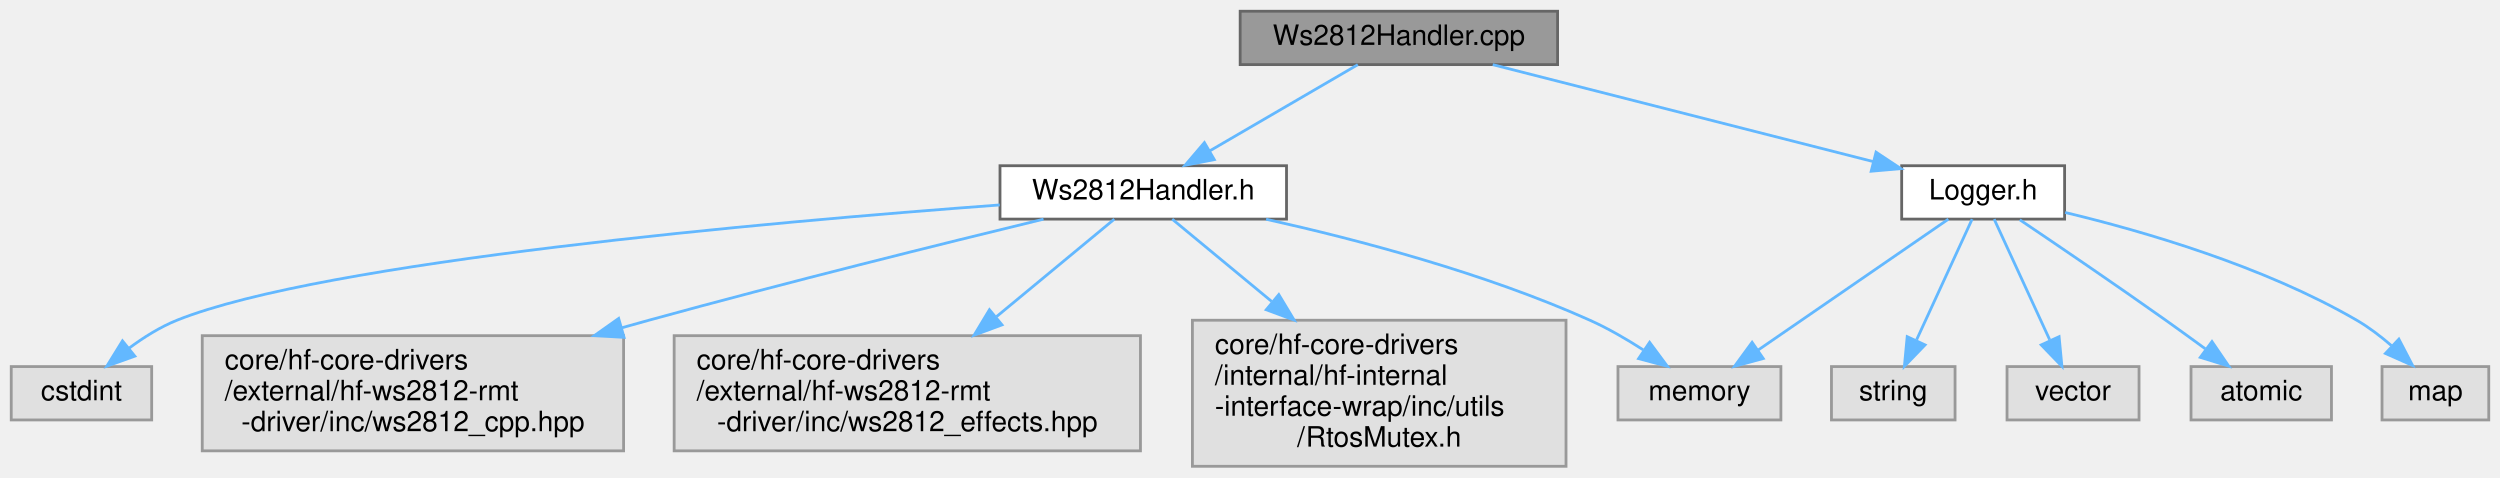
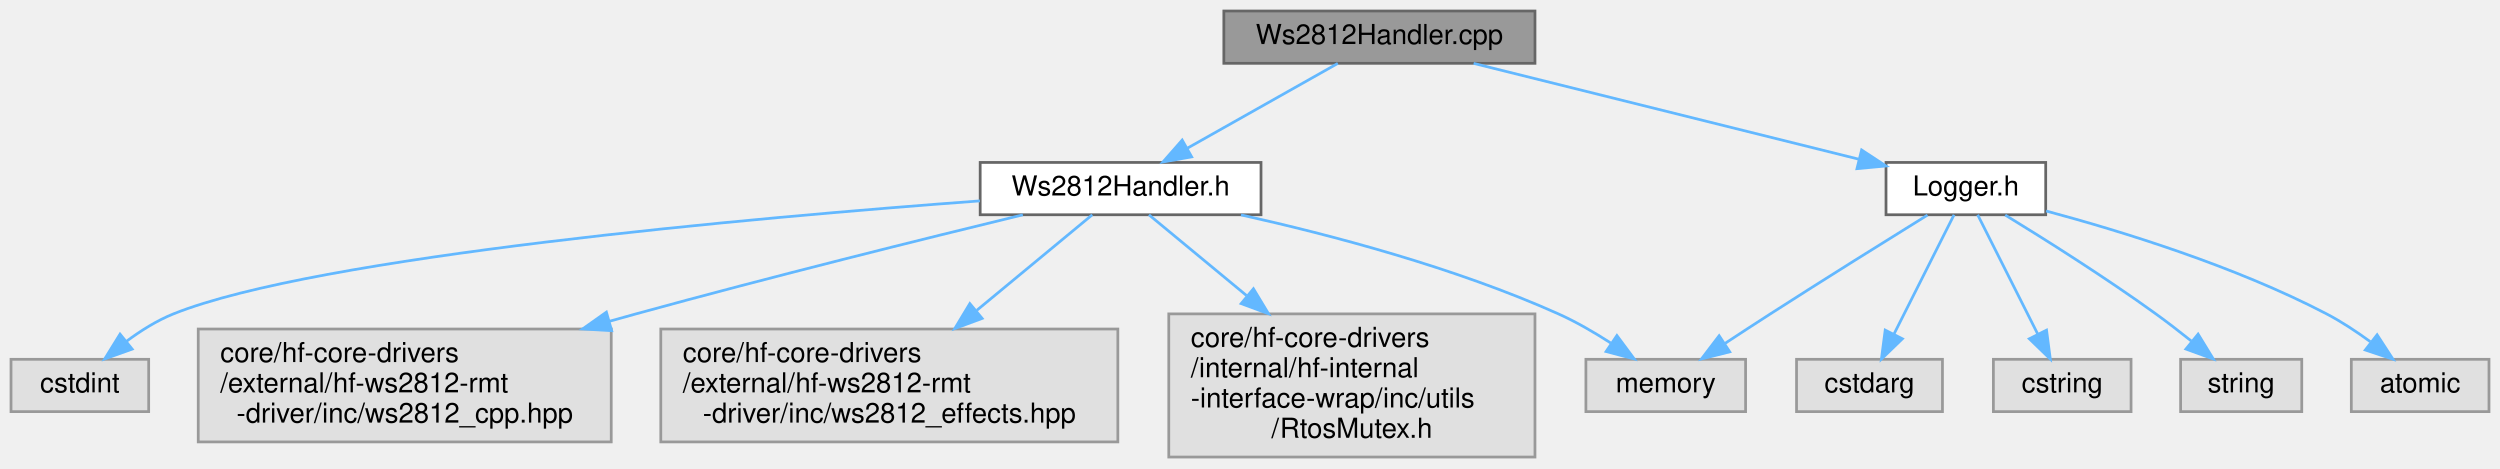
- <svg xmlns="http://www.w3.org/2000/svg" xmlns:xlink="http://www.w3.org/1999/xlink" width="890pt" height="170pt" viewBox="0.00 0.00 890.00 170.00">
+ <svg xmlns="http://www.w3.org/2000/svg" xmlns:xlink="http://www.w3.org/1999/xlink" width="908pt" height="170pt" viewBox="0.00 0.00 908.00 170.00">
  <g id="graph0" class="graph" transform="scale(1 1) rotate(0) translate(4 166)">
    <g id="Node000001" class="node">
      <g id="a_Node000001">
        <a xlink:title="Implementation of WS2812 LED strip handler.">
-           <polygon fill="#999999" stroke="#666666" points="550.5,-162 437.5,-162 437.5,-143 550.5,-143 550.5,-162" />
-           <text text-anchor="middle" x="494" y="-150" font-family="Helvetica,sans-Serif" font-size="10.00">Ws2812Handler.cpp</text>
+           <polygon fill="#999999" stroke="#666666" points="553.5,-162 440.5,-162 440.5,-143 553.5,-143 553.5,-162" />
+           <text text-anchor="middle" x="497" y="-150" font-family="Helvetica,sans-Serif" font-size="10.00">Ws2812Handler.cpp</text>
        </a>
      </g>
    </g>
    <g id="Node000002" class="node">
      <g id="a_Node000002">
        <a xlink:href="Ws2812Handler_8h.html" target="_top" xlink:title="Unified handler for WS2812 addressable LED strips using RMT peripheral.">
          <polygon fill="white" stroke="#666666" points="454,-107 352,-107 352,-88 454,-88 454,-107" />
          <text text-anchor="middle" x="403" y="-95" font-family="Helvetica,sans-Serif" font-size="10.00">Ws2812Handler.h</text>
        </a>
      </g>
    </g>
    <g id="edge1_Node000001_Node000002" class="edge">
      <g id="a_edge1_Node000001_Node000002">
        <a xlink:title=" ">
-           <path fill="none" stroke="#63b8ff" d="M479.38,-142.98C465.14,-134.69 443.25,-121.94 426.55,-112.22" />
-           <polygon fill="#63b8ff" stroke="#63b8ff" points="428.29,-109.18 417.89,-107.17 424.77,-115.23 428.29,-109.18" />
+           <path fill="none" stroke="#63b8ff" d="M481.9,-142.98C467.18,-134.69 444.58,-121.94 427.33,-112.22" />
+           <polygon fill="#63b8ff" stroke="#63b8ff" points="428.81,-109.03 418.38,-107.17 425.37,-115.13 428.81,-109.03" />
        </a>
      </g>
    </g>
    <g id="Node000008" class="node">
      <g id="a_Node000008">
        <a xlink:href="Logger_8h.html" target="_top" xlink:title="Advanced logging system with formatting capabilities.">
-           <polygon fill="white" stroke="#666666" points="731,-107 673,-107 673,-88 731,-88 731,-107" />
-           <text text-anchor="middle" x="702" y="-95" font-family="Helvetica,sans-Serif" font-size="10.00">Logger.h</text>
+           <polygon fill="white" stroke="#666666" points="739,-107 681,-107 681,-88 739,-88 739,-107" />
+           <text text-anchor="middle" x="710" y="-95" font-family="Helvetica,sans-Serif" font-size="10.00">Logger.h</text>
        </a>
      </g>
    </g>
    <g id="edge7_Node000001_Node000008" class="edge">
      <g id="a_edge7_Node000001_Node000008">
        <a xlink:title=" ">
-           <path fill="none" stroke="#63b8ff" d="M527.42,-142.98C564.39,-133.56 623.9,-118.4 662.99,-108.44" />
-           <polygon fill="#63b8ff" stroke="#63b8ff" points="663.87,-111.83 672.7,-105.97 662.14,-105.04 663.87,-111.83" />
+           <path fill="none" stroke="#63b8ff" d="M531.22,-142.98C569.41,-133.48 631.07,-118.14 671.07,-108.19" />
+           <polygon fill="#63b8ff" stroke="#63b8ff" points="672.14,-111.53 680.99,-105.72 670.45,-104.74 672.14,-111.53" />
        </a>
      </g>
    </g>
    <g id="Node000003" class="node">
      <g id="a_Node000003">
        <a xlink:title=" ">
          <polygon fill="#e0e0e0" stroke="#999999" points="50,-35.5 0,-35.5 0,-16.5 50,-16.5 50,-35.5" />
          <text text-anchor="middle" x="25" y="-23.5" font-family="Helvetica,sans-Serif" font-size="10.00">cstdint</text>
        </a>
      </g>
    </g>
    <g id="edge2_Node000002_Node000003" class="edge">
      <g id="a_edge2_Node000002_Node000003">
        <a xlink:title=" ">
          <path fill="none" stroke="#63b8ff" d="M351.9,-93.04C269.45,-86.93 111.05,-72.87 59,-52 52.99,-49.59 47.07,-45.86 41.91,-42.02" />
          <polygon fill="#63b8ff" stroke="#63b8ff" points="44,-39.21 34.03,-35.64 39.6,-44.65 44,-39.21" />
        </a>
      </g>
    </g>
    <g id="Node000004" class="node">
      <g id="a_Node000004">
        <a xlink:title=" ">
          <polygon fill="#e0e0e0" stroke="#999999" points="630,-35.5 572,-35.5 572,-16.5 630,-16.5 630,-35.5" />
          <text text-anchor="middle" x="601" y="-23.5" font-family="Helvetica,sans-Serif" font-size="10.00">memory</text>
        </a>
      </g>
    </g>
    <g id="edge3_Node000002_Node000004" class="edge">
      <g id="a_edge3_Node000002_Node000004">
        <a xlink:title=" ">
          <path fill="none" stroke="#63b8ff" d="M446.73,-87.95C479.37,-80.69 524.6,-68.77 562,-52 568.45,-49.11 575.08,-45.25 580.99,-41.44" />
          <polygon fill="#63b8ff" stroke="#63b8ff" points="583.26,-44.13 589.57,-35.62 579.33,-38.33 583.26,-44.13" />
        </a>
      </g>
    </g>
    <g id="Node000005" class="node">
      <g id="a_Node000005">
        <a xlink:title=" ">
          <polygon fill="#e0e0e0" stroke="#999999" points="218,-46.5 68,-46.5 68,-5.5 218,-5.5 218,-46.5" />
          <text text-anchor="start" x="76" y="-34.5" font-family="Helvetica,sans-Serif" font-size="10.00">core/hf-core-drivers</text>
          <text text-anchor="start" x="76" y="-23.5" font-family="Helvetica,sans-Serif" font-size="10.00">/external/hf-ws2812-rmt</text>
          <text text-anchor="middle" x="143" y="-12.5" font-family="Helvetica,sans-Serif" font-size="10.00">-driver/inc/ws2812_cpp.hpp</text>
        </a>
      </g>
    </g>
    <g id="edge4_Node000002_Node000005" class="edge">
      <g id="a_edge4_Node000002_Node000005">
        <a xlink:title=" ">
          <path fill="none" stroke="#63b8ff" d="M367.49,-87.98C331.86,-79.33 275.47,-65.33 227,-52 223.85,-51.13 220.63,-50.23 217.38,-49.32" />
          <polygon fill="#63b8ff" stroke="#63b8ff" points="218.16,-45.9 207.59,-46.52 216.24,-52.63 218.16,-45.9" />
        </a>
      </g>
    </g>
    <g id="Node000006" class="node">
      <g id="a_Node000006">
        <a xlink:title=" ">
          <polygon fill="#e0e0e0" stroke="#999999" points="402,-46.5 236,-46.5 236,-5.5 402,-5.5 402,-46.5" />
          <text text-anchor="start" x="244" y="-34.5" font-family="Helvetica,sans-Serif" font-size="10.00">core/hf-core-drivers</text>
          <text text-anchor="start" x="244" y="-23.5" font-family="Helvetica,sans-Serif" font-size="10.00">/external/hf-ws2812-rmt</text>
          <text text-anchor="middle" x="319" y="-12.5" font-family="Helvetica,sans-Serif" font-size="10.00">-driver/inc/ws2812_effects.hpp</text>
        </a>
      </g>
    </g>
    <g id="edge5_Node000002_Node000006" class="edge">
      <g id="a_edge5_Node000002_Node000006">
        <a xlink:title=" ">
          <path fill="none" stroke="#63b8ff" d="M392.7,-87.98C382.28,-79.35 365.62,-65.58 350.78,-53.3" />
          <polygon fill="#63b8ff" stroke="#63b8ff" points="352.71,-50.35 342.78,-46.67 348.25,-55.74 352.71,-50.35" />
        </a>
      </g>
    </g>
    <g id="Node000007" class="node">
      <g id="a_Node000007">
        <a xlink:title=" ">
          <polygon fill="#e0e0e0" stroke="#999999" points="553.5,-52 420.5,-52 420.5,0 553.5,0 553.5,-52" />
          <text text-anchor="start" x="428.5" y="-40" font-family="Helvetica,sans-Serif" font-size="10.00">core/hf-core-drivers</text>
          <text text-anchor="start" x="428.5" y="-29" font-family="Helvetica,sans-Serif" font-size="10.00">/internal/hf-internal</text>
          <text text-anchor="start" x="428.5" y="-18" font-family="Helvetica,sans-Serif" font-size="10.00">-interface-wrap/inc/utils</text>
          <text text-anchor="middle" x="487" y="-7" font-family="Helvetica,sans-Serif" font-size="10.00">/RtosMutex.h</text>
        </a>
      </g>
    </g>
    <g id="edge6_Node000002_Node000007" class="edge">
      <g id="a_edge6_Node000002_Node000007">
        <a xlink:title=" ">
          <path fill="none" stroke="#63b8ff" d="M413.3,-87.98C422.22,-80.59 435.72,-69.43 448.73,-58.67" />
          <polygon fill="#63b8ff" stroke="#63b8ff" points="451.25,-61.13 456.72,-52.05 446.78,-55.73 451.25,-61.13" />
        </a>
      </g>
    </g>
-     <g id="edge10_Node000008_Node000004" class="edge">
-       <g id="a_edge10_Node000008_Node000004">
-         <a xlink:title=" ">
-           <path fill="none" stroke="#63b8ff" d="M689.62,-87.98C672.73,-76.36 642.25,-55.39 621.82,-41.33" />
-           <polygon fill="#63b8ff" stroke="#63b8ff" points="623.71,-38.38 613.49,-35.59 619.74,-44.14 623.71,-38.38" />
+     <g id="edge11_Node000008_Node000004" class="edge">
+       <g id="a_edge11_Node000008_Node000004">
+         <a xlink:title=" ">
+           <path fill="none" stroke="#63b8ff" d="M696.07,-87.89C681.71,-78.99 658.71,-64.66 639,-52 633.64,-48.56 627.88,-44.8 622.51,-41.27" />
+           <polygon fill="#63b8ff" stroke="#63b8ff" points="624.24,-38.22 613.97,-35.63 620.39,-44.06 624.24,-38.22" />
        </a>
      </g>
    </g>
    <g id="Node000009" class="node">
      <g id="a_Node000009">
        <a xlink:title=" ">
-           <polygon fill="#e0e0e0" stroke="#999999" points="692,-35.5 648,-35.5 648,-16.5 692,-16.5 692,-35.5" />
-           <text text-anchor="middle" x="670" y="-23.5" font-family="Helvetica,sans-Serif" font-size="10.00">string</text>
+           <polygon fill="#e0e0e0" stroke="#999999" points="701.5,-35.5 648.5,-35.5 648.5,-16.5 701.5,-16.5 701.5,-35.5" />
+           <text text-anchor="middle" x="675" y="-23.5" font-family="Helvetica,sans-Serif" font-size="10.00">cstdarg</text>
        </a>
      </g>
    </g>
    <g id="edge8_Node000008_Node000009" class="edge">
      <g id="a_edge8_Node000008_Node000009">
        <a xlink:title=" ">
-           <path fill="none" stroke="#63b8ff" d="M698.08,-87.98C693.18,-77.35 684.68,-58.89 678.32,-45.06" />
-           <polygon fill="#63b8ff" stroke="#63b8ff" points="681.32,-43.21 673.96,-35.59 674.96,-46.14 681.32,-43.21" />
+           <path fill="none" stroke="#63b8ff" d="M705.71,-87.98C700.3,-77.24 690.88,-58.53 683.89,-44.66" />
+           <polygon fill="#63b8ff" stroke="#63b8ff" points="686.95,-42.95 679.33,-35.59 680.7,-46.1 686.95,-42.95" />
        </a>
      </g>
    </g>
    <g id="Node000010" class="node">
      <g id="a_Node000010">
        <a xlink:title=" ">
-           <polygon fill="#e0e0e0" stroke="#999999" points="757.5,-35.5 710.5,-35.5 710.5,-16.5 757.5,-16.5 757.5,-35.5" />
-           <text text-anchor="middle" x="734" y="-23.5" font-family="Helvetica,sans-Serif" font-size="10.00">vector</text>
+           <polygon fill="#e0e0e0" stroke="#999999" points="770,-35.5 720,-35.5 720,-16.5 770,-16.5 770,-35.5" />
+           <text text-anchor="middle" x="745" y="-23.5" font-family="Helvetica,sans-Serif" font-size="10.00">cstring</text>
        </a>
      </g>
    </g>
    <g id="edge9_Node000008_Node000010" class="edge">
      <g id="a_edge9_Node000008_Node000010">
        <a xlink:title=" ">
-           <path fill="none" stroke="#63b8ff" d="M705.92,-87.98C710.82,-77.35 719.32,-58.89 725.68,-45.06" />
-           <polygon fill="#63b8ff" stroke="#63b8ff" points="729.04,-46.14 730.04,-35.59 722.68,-43.21 729.04,-46.14" />
+           <path fill="none" stroke="#63b8ff" d="M714.29,-87.98C719.7,-77.24 729.12,-58.53 736.11,-44.66" />
+           <polygon fill="#63b8ff" stroke="#63b8ff" points="739.3,-46.1 740.67,-35.59 733.05,-42.95 739.3,-46.1" />
        </a>
      </g>
    </g>
    <g id="Node000011" class="node">
      <g id="a_Node000011">
        <a xlink:title=" ">
-           <polygon fill="#e0e0e0" stroke="#999999" points="826,-35.5 776,-35.5 776,-16.5 826,-16.5 826,-35.5" />
-           <text text-anchor="middle" x="801" y="-23.5" font-family="Helvetica,sans-Serif" font-size="10.00">atomic</text>
-         </a>
-       </g>
-     </g>
-     <g id="edge11_Node000008_Node000011" class="edge">
-       <g id="a_edge11_Node000008_Node000011">
-         <a xlink:title=" ">
-           <path fill="none" stroke="#63b8ff" d="M715.04,-87.76C728.23,-78.88 749.16,-64.66 767,-52 771.59,-48.74 776.48,-45.19 781.09,-41.82" />
-           <polygon fill="#63b8ff" stroke="#63b8ff" points="783.46,-44.41 789.43,-35.66 779.3,-38.78 783.46,-44.41" />
+           <polygon fill="#e0e0e0" stroke="#999999" points="832,-35.5 788,-35.5 788,-16.5 832,-16.5 832,-35.5" />
+           <text text-anchor="middle" x="810" y="-23.5" font-family="Helvetica,sans-Serif" font-size="10.00">string</text>
+         </a>
+       </g>
+     </g>
+     <g id="edge10_Node000008_Node000011" class="edge">
+       <g id="a_edge10_Node000008_Node000011">
+         <a xlink:title=" ">
+           <path fill="none" stroke="#63b8ff" d="M724.3,-87.89C738.46,-79.23 760.63,-65.27 779,-52 783.26,-48.92 787.72,-45.47 791.89,-42.13" />
+           <polygon fill="#63b8ff" stroke="#63b8ff" points="794.35,-44.65 799.88,-35.61 789.92,-39.22 794.35,-44.65" />
        </a>
      </g>
    </g>
    <g id="Node000012" class="node">
      <g id="a_Node000012">
        <a xlink:title=" ">
-           <polygon fill="#e0e0e0" stroke="#999999" points="882,-35.5 844,-35.5 844,-16.5 882,-16.5 882,-35.5" />
-           <text text-anchor="middle" x="863" y="-23.5" font-family="Helvetica,sans-Serif" font-size="10.00">map</text>
+           <polygon fill="#e0e0e0" stroke="#999999" points="900,-35.5 850,-35.5 850,-16.5 900,-16.5 900,-35.5" />
+           <text text-anchor="middle" x="875" y="-23.5" font-family="Helvetica,sans-Serif" font-size="10.00">atomic</text>
        </a>
      </g>
    </g>
    <g id="edge12_Node000008_Node000012" class="edge">
      <g id="a_edge12_Node000008_Node000012">
        <a xlink:title=" ">
-           <path fill="none" stroke="#63b8ff" d="M731.19,-90.36C759.13,-83.66 801.83,-71.25 835,-52 839.3,-49.5 843.53,-46.27 847.34,-42.97" />
-           <polygon fill="#63b8ff" stroke="#63b8ff" points="850,-45.27 854.89,-35.88 845.21,-40.17 850,-45.27" />
+           <path fill="none" stroke="#63b8ff" d="M739.14,-89.37C766.4,-82.06 807.78,-69.33 841,-52 846.44,-49.16 851.96,-45.51 856.93,-41.87" />
+           <polygon fill="#63b8ff" stroke="#63b8ff" points="859.36,-44.41 865.13,-35.53 855.07,-38.88 859.36,-44.41" />
        </a>
      </g>
    </g>
  </g>
</svg>
